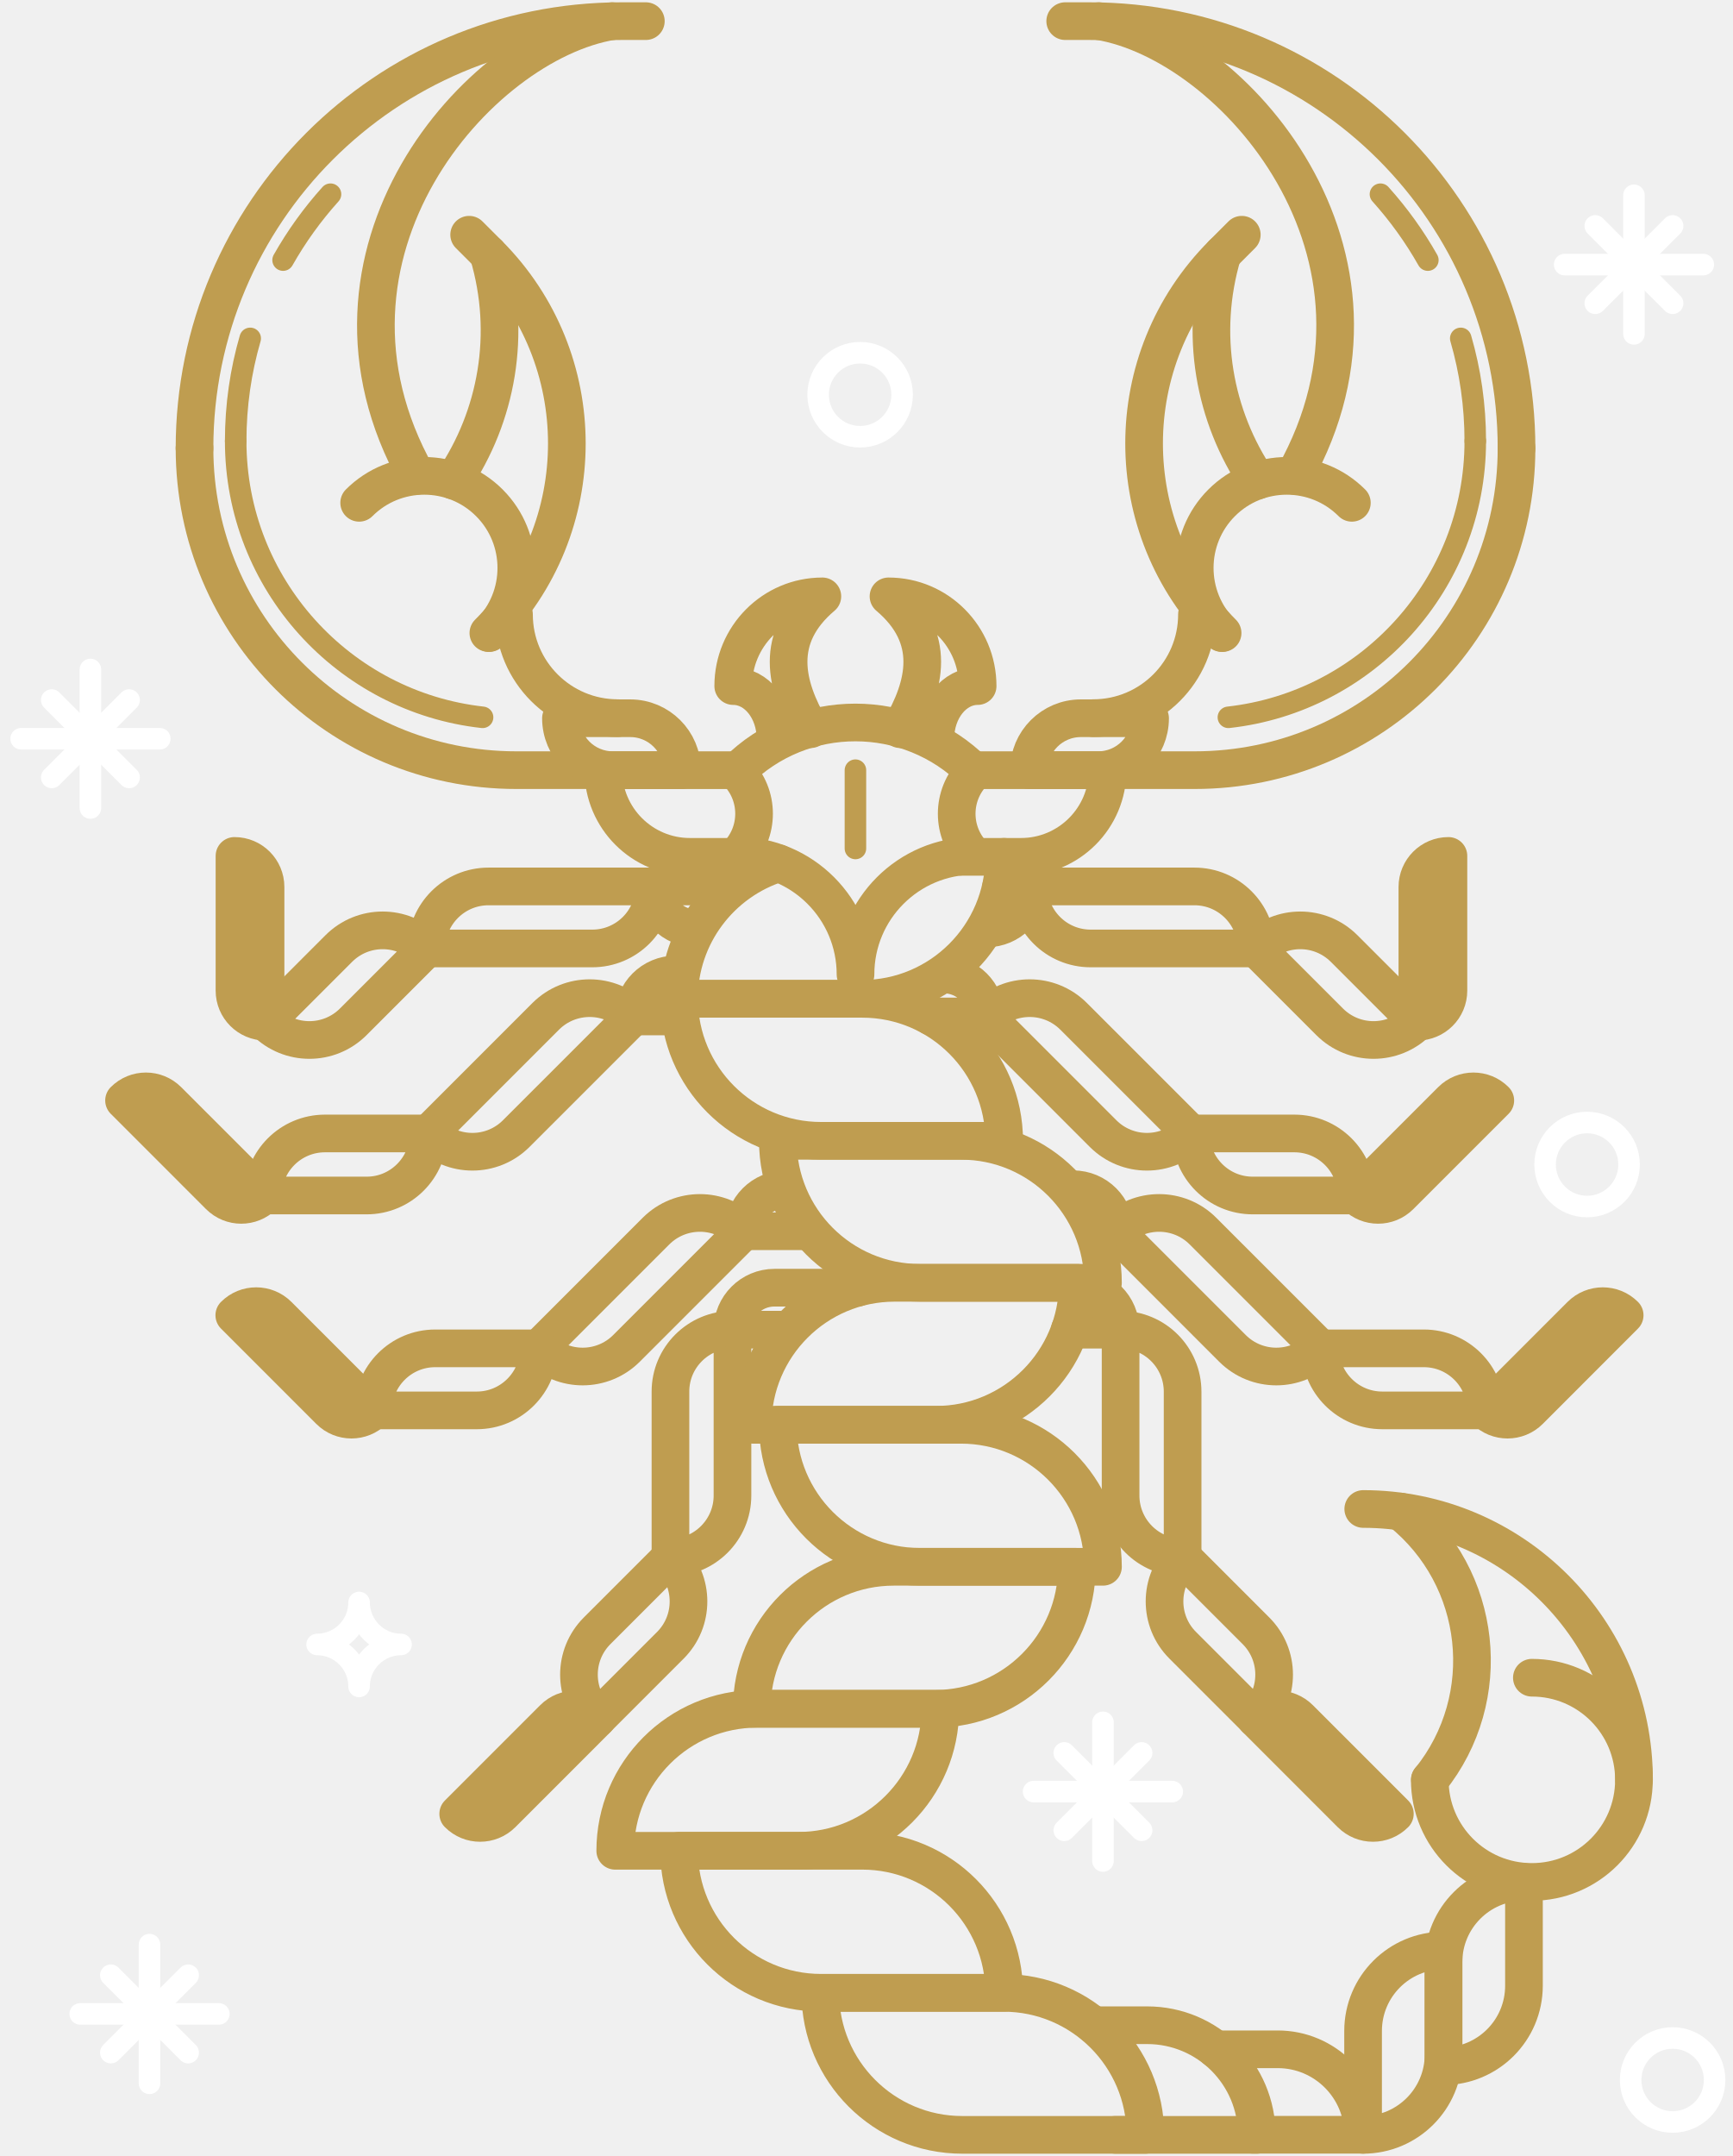
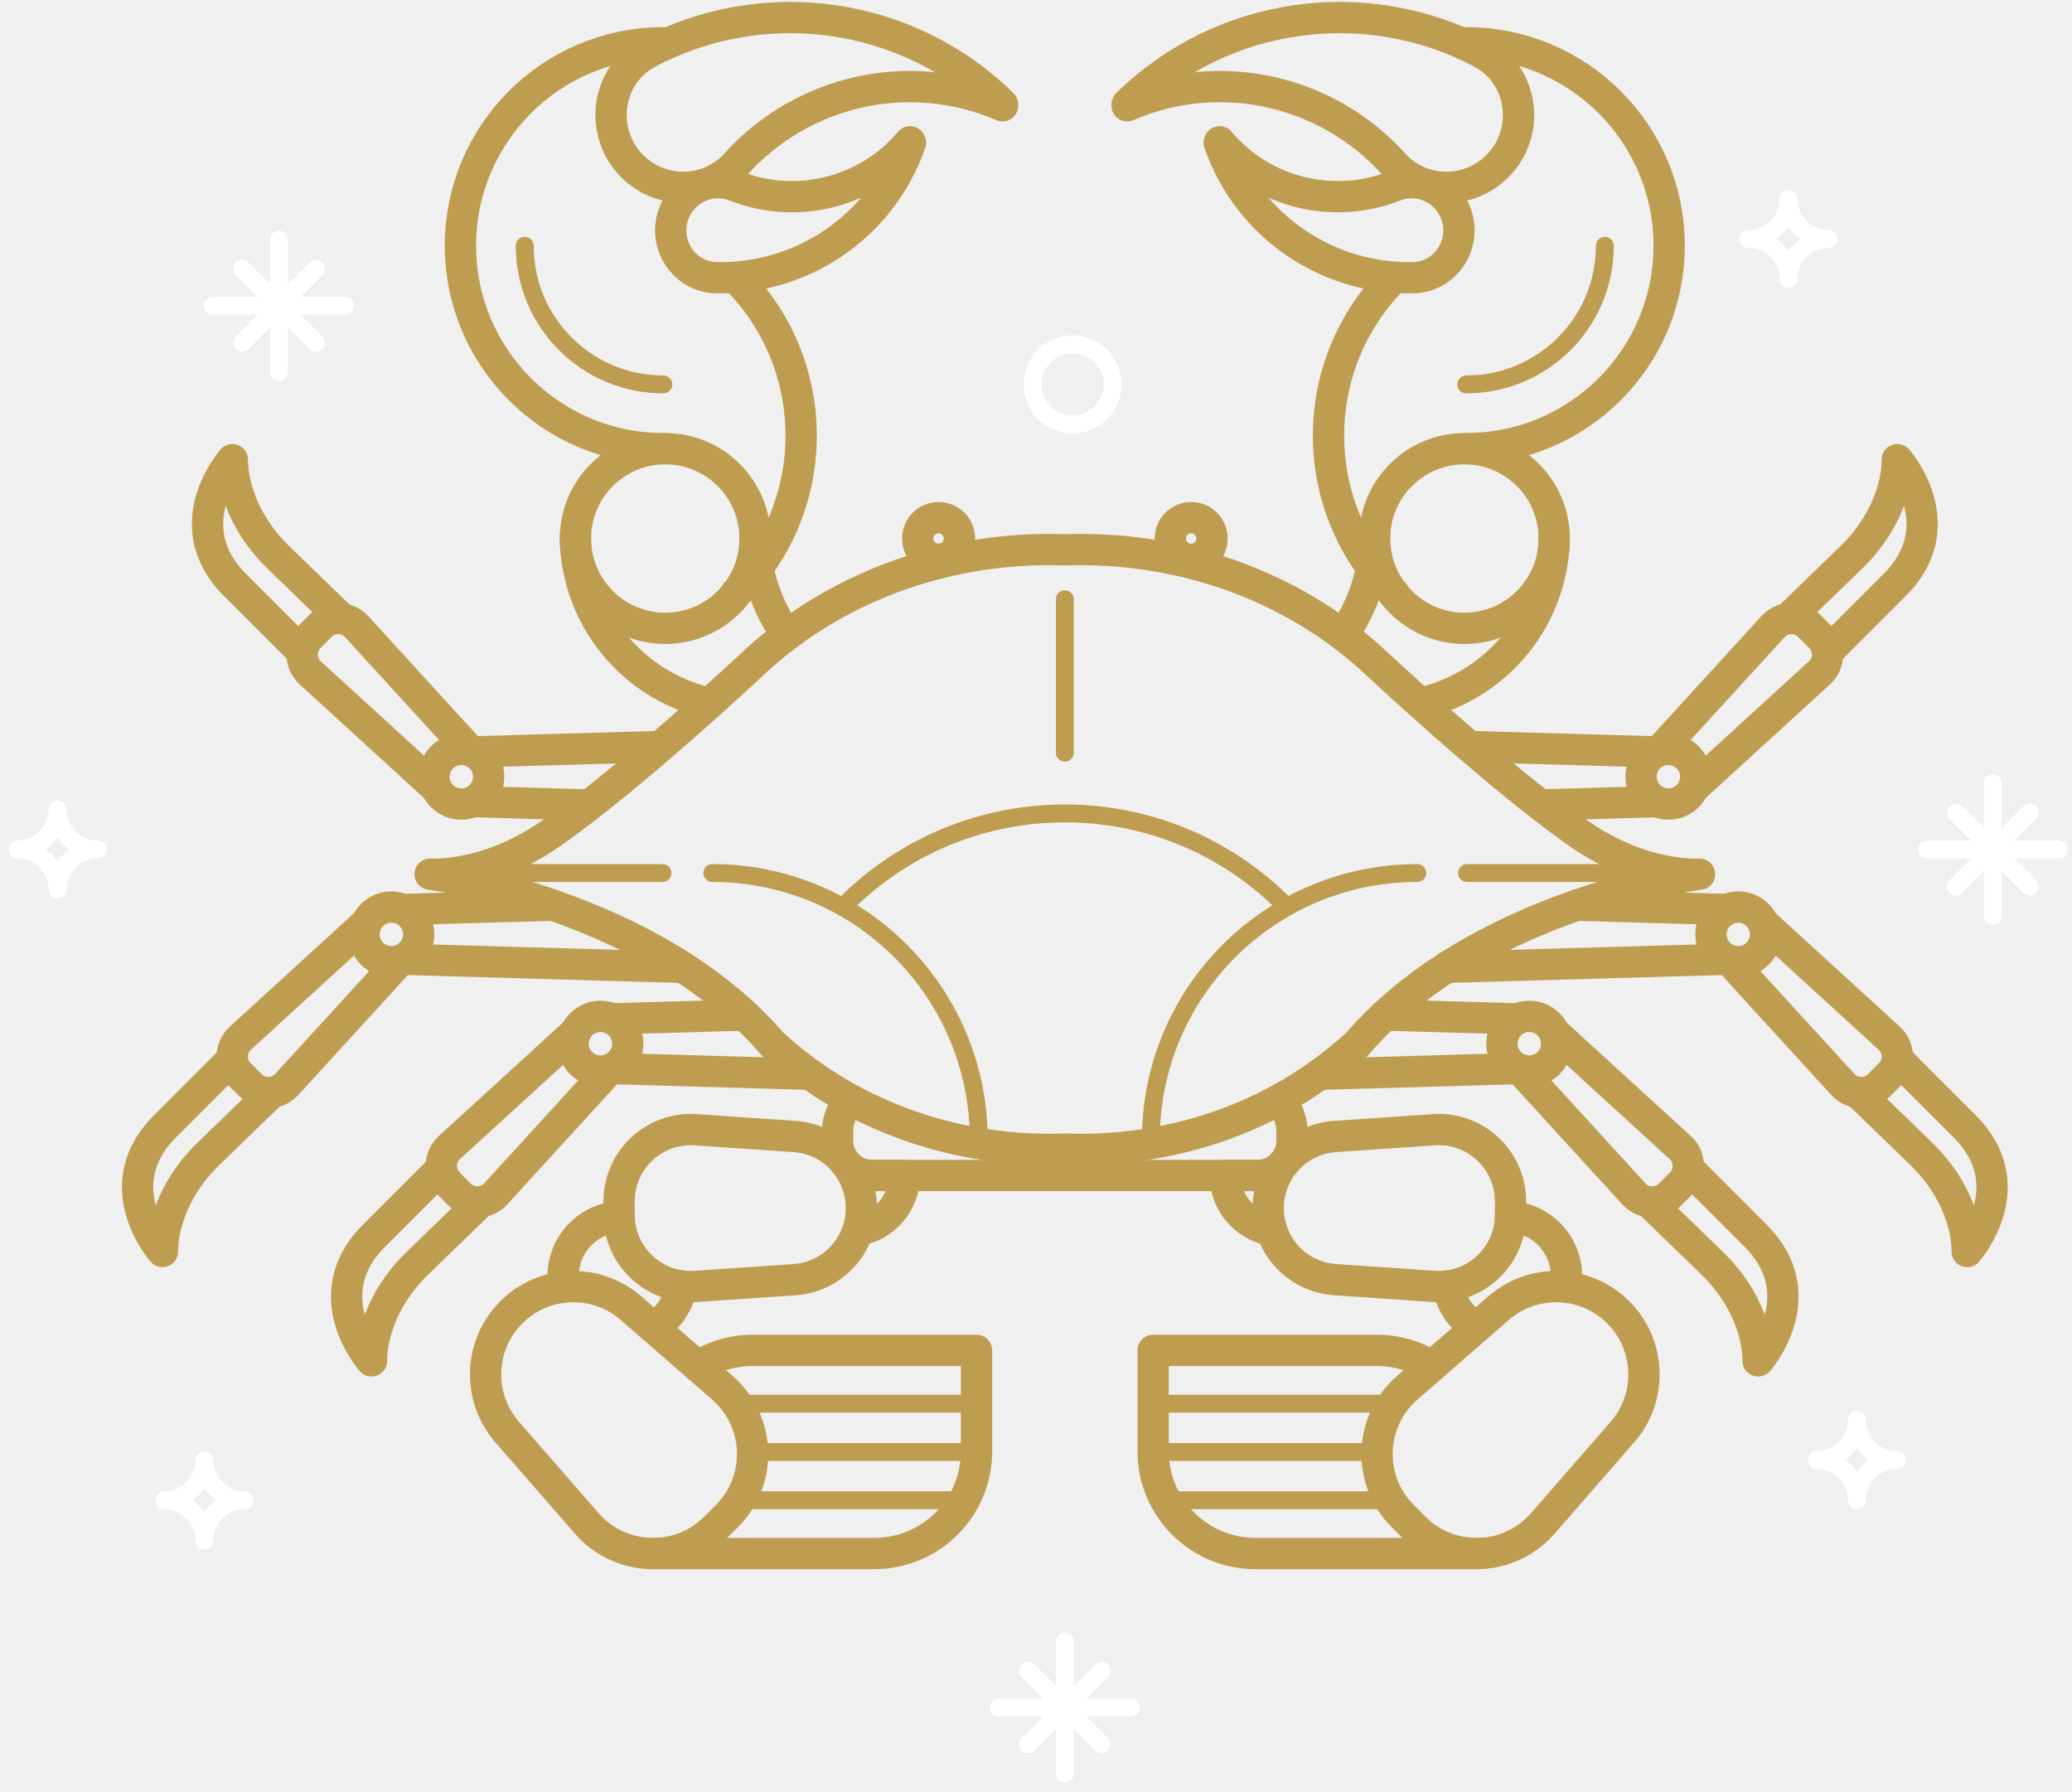
- <svg xmlns="http://www.w3.org/2000/svg" width="82" height="102" viewBox="0 0 82 102" fill="none">
-   <path d="M36.697 34.95C36.697 33.571 35.801 32.458 34.697 32.458C34.697 30.114 36.584 28.214 38.915 28.214C36.606 30.167 37.149 32.419 38.362 34.497" stroke="#BF9D50" stroke-width="1.782" stroke-miterlimit="10" stroke-linecap="round" stroke-linejoin="round" />
-   <path d="M44.263 34.95C44.263 33.571 45.158 32.458 46.263 32.458C46.263 30.114 44.376 28.214 42.045 28.214C44.354 30.167 43.811 32.419 42.597 34.497" stroke="#BF9D50" stroke-width="1.782" stroke-miterlimit="10" stroke-linecap="round" stroke-linejoin="round" />
-   <path d="M9.205 21.205C9.205 10.044 18.253 1 29.41 1H30.562" stroke="#BF9D50" stroke-width="1.782" stroke-miterlimit="10" stroke-linecap="round" stroke-linejoin="round" />
-   <path d="M23.11 29.949C28.062 24.997 28.062 16.966 23.11 12.014L22.201 11.105" stroke="#BF9D50" stroke-width="1.782" stroke-miterlimit="10" stroke-linecap="round" stroke-linejoin="round" />
-   <path d="M21.457 22.736C23.51 19.697 24.236 15.801 23.11 12.014" stroke="#BF9D50" stroke-width="1.782" stroke-miterlimit="10" stroke-linecap="round" stroke-linejoin="round" />
-   <path d="M19.727 22.51C13.844 12.014 22.631 2.035 28.975 1" stroke="#BF9D50" stroke-width="1.782" stroke-miterlimit="10" stroke-linecap="round" stroke-linejoin="round" />
-   <path d="M24.323 29.066C24.323 31.78 26.523 33.975 29.232 33.975" stroke="#BF9D50" stroke-width="1.782" stroke-miterlimit="10" stroke-linecap="round" stroke-linejoin="round" />
-   <path d="M16.996 23.788C18.696 22.088 21.457 22.088 23.157 23.788C24.858 25.488 24.858 28.249 23.157 29.949" stroke="#BF9D50" stroke-width="1.782" stroke-miterlimit="10" stroke-linecap="round" stroke-linejoin="round" />
-   <path d="M28.553 36.436H24.436C16.022 36.436 9.205 29.619 9.205 21.205" stroke="#BF9D50" stroke-width="1.782" stroke-miterlimit="10" stroke-linecap="round" stroke-linejoin="round" />
-   <path d="M13.396 12.305C14.031 11.183 14.783 10.14 15.64 9.188" stroke="#BF9D50" stroke-width="1.019" stroke-miterlimit="10" stroke-linecap="round" stroke-linejoin="round" />
-   <path d="M11.153 20.866C11.153 19.179 11.392 17.549 11.84 16.009" stroke="#BF9D50" stroke-width="1.019" stroke-miterlimit="10" stroke-linecap="round" stroke-linejoin="round" />
-   <path d="M22.836 33.936C16.266 33.206 11.153 27.632 11.153 20.866" stroke="#BF9D50" stroke-width="1.019" stroke-miterlimit="10" stroke-linecap="round" stroke-linejoin="round" />
-   <path d="M32.28 36.436H29.001C27.645 36.436 26.545 35.336 26.545 33.98H29.823C31.18 33.98 32.28 35.08 32.28 36.436Z" stroke="#BF9D50" stroke-width="1.782" stroke-miterlimit="10" stroke-linecap="round" stroke-linejoin="round" />
-   <path d="M35.484 40.537H32.649C30.384 40.537 28.549 38.702 28.549 36.437H34.997" stroke="#BF9D50" stroke-width="1.782" stroke-miterlimit="10" stroke-linecap="round" stroke-linejoin="round" />
-   <path d="M71.764 21.205C71.764 10.044 62.716 1 51.559 1H50.407" stroke="#BF9D50" stroke-width="1.782" stroke-miterlimit="10" stroke-linecap="round" stroke-linejoin="round" />
-   <path d="M57.855 29.949C52.902 24.997 52.902 16.966 57.855 12.014L58.763 11.105" stroke="#BF9D50" stroke-width="1.782" stroke-miterlimit="10" stroke-linecap="round" stroke-linejoin="round" />
-   <path d="M59.507 22.736C57.455 19.697 56.728 15.801 57.855 12.014" stroke="#BF9D50" stroke-width="1.782" stroke-miterlimit="10" stroke-linecap="round" stroke-linejoin="round" />
-   <path d="M61.242 22.51C67.125 12.014 58.337 2.035 51.993 1" stroke="#BF9D50" stroke-width="1.782" stroke-miterlimit="10" stroke-linecap="round" stroke-linejoin="round" />
-   <path d="M56.642 29.066C56.642 31.78 54.441 33.975 51.733 33.975" stroke="#BF9D50" stroke-width="1.782" stroke-miterlimit="10" stroke-linecap="round" stroke-linejoin="round" />
-   <path d="M63.972 23.788C62.272 22.088 59.511 22.088 57.811 23.788C56.111 25.488 56.111 28.249 57.811 29.949" stroke="#BF9D50" stroke-width="1.782" stroke-miterlimit="10" stroke-linecap="round" stroke-linejoin="round" />
-   <path d="M52.415 36.436H56.533C64.946 36.436 71.764 29.619 71.764 21.205" stroke="#BF9D50" stroke-width="1.782" stroke-miterlimit="10" stroke-linecap="round" stroke-linejoin="round" />
-   <path d="M67.568 12.305C66.933 11.183 66.181 10.14 65.325 9.188" stroke="#BF9D50" stroke-width="1.019" stroke-miterlimit="10" stroke-linecap="round" stroke-linejoin="round" />
-   <path d="M69.812 20.866C69.812 19.179 69.573 17.549 69.125 16.009" stroke="#BF9D50" stroke-width="1.019" stroke-miterlimit="10" stroke-linecap="round" stroke-linejoin="round" />
-   <path d="M58.129 33.936C64.698 33.206 69.812 27.632 69.812 20.866" stroke="#BF9D50" stroke-width="1.019" stroke-miterlimit="10" stroke-linecap="round" stroke-linejoin="round" />
-   <path d="M48.689 36.436H51.967C53.324 36.436 54.424 35.336 54.424 33.98H51.146C49.789 33.98 48.689 35.08 48.689 36.436Z" stroke="#BF9D50" stroke-width="1.782" stroke-miterlimit="10" stroke-linecap="round" stroke-linejoin="round" />
-   <path d="M45.48 40.537H48.315C50.58 40.537 52.415 38.702 52.415 36.437H45.967" stroke="#BF9D50" stroke-width="1.782" stroke-miterlimit="10" stroke-linecap="round" stroke-linejoin="round" />
-   <path d="M46.093 36.514C44.998 37.61 44.998 39.389 46.098 40.489C42.993 40.489 40.48 43.002 40.484 46.102C40.484 42.997 37.967 40.48 34.862 40.48C35.958 39.384 35.958 37.606 34.858 36.506C37.962 33.401 43.002 33.406 46.111 36.514" stroke="#BF9D50" stroke-width="1.782" stroke-miterlimit="10" stroke-linecap="round" stroke-linejoin="round" />
-   <path d="M40.48 36.437V40.141" stroke="#BF9D50" stroke-width="1.019" stroke-miterlimit="10" stroke-linecap="round" stroke-linejoin="round" />
-   <path d="M48.676 41.937H56.52C58.142 41.937 59.455 43.25 59.455 44.871H51.611C49.989 44.871 48.676 43.558 48.676 41.937Z" stroke="#BF9D50" stroke-width="1.782" stroke-miterlimit="10" stroke-linecap="round" stroke-linejoin="round" />
-   <path d="M59.455 44.876L62.92 48.341C64.068 49.489 65.925 49.489 67.072 48.341L63.607 44.876C62.459 43.728 60.603 43.728 59.455 44.876Z" stroke="#BF9D50" stroke-width="1.782" stroke-miterlimit="10" stroke-linecap="round" stroke-linejoin="round" />
-   <path d="M67.072 48.337V41.963C67.072 41.154 67.729 40.493 68.542 40.493V46.867C68.542 47.68 67.881 48.337 67.072 48.337Z" stroke="#BF9D50" stroke-width="1.782" stroke-miterlimit="10" stroke-linecap="round" stroke-linejoin="round" />
-   <path d="M46.685 43.924C47.78 43.924 48.672 43.032 48.672 41.937H47.376" stroke="#BF9D50" stroke-width="1.782" stroke-miterlimit="10" stroke-linecap="round" stroke-linejoin="round" />
-   <path d="M53.028 62.907V70.751C53.028 72.373 54.341 73.686 55.963 73.686V65.842C55.963 64.22 54.65 62.907 53.028 62.907Z" stroke="#BF9D50" stroke-width="1.782" stroke-miterlimit="10" stroke-linecap="round" stroke-linejoin="round" />
-   <path d="M55.968 73.686L59.433 77.151C60.581 78.299 60.581 80.155 59.433 81.303L55.968 77.838C54.82 76.694 54.82 74.833 55.968 73.686Z" stroke="#BF9D50" stroke-width="1.782" stroke-miterlimit="10" stroke-linecap="round" stroke-linejoin="round" />
-   <path d="M59.424 81.303L63.933 85.812C64.507 86.386 65.438 86.386 66.007 85.812L61.498 81.303C60.924 80.73 59.998 80.73 59.424 81.303Z" stroke="#BF9D50" stroke-width="1.782" stroke-miterlimit="10" stroke-linecap="round" stroke-linejoin="round" />
-   <path d="M51.037 60.92C52.133 60.92 53.024 61.811 53.024 62.907H50.624" stroke="#BF9D50" stroke-width="1.782" stroke-miterlimit="10" stroke-linecap="round" stroke-linejoin="round" />
-   <path d="M52.772 58.241L58.32 63.789C59.468 64.937 61.324 64.937 62.472 63.789L56.924 58.241C55.781 57.098 53.92 57.098 52.772 58.241Z" stroke="#BF9D50" stroke-width="1.782" stroke-miterlimit="10" stroke-linecap="round" stroke-linejoin="round" />
-   <path d="M62.477 63.79H67.377C68.999 63.79 70.312 65.103 70.312 66.725H65.412C63.79 66.725 62.477 65.407 62.477 63.79Z" stroke="#BF9D50" stroke-width="1.782" stroke-miterlimit="10" stroke-linecap="round" stroke-linejoin="round" />
-   <path d="M70.299 66.733L74.808 62.224C75.381 61.651 76.312 61.651 76.882 62.224L72.377 66.733C71.803 67.307 70.873 67.307 70.299 66.733Z" stroke="#BF9D50" stroke-width="1.782" stroke-miterlimit="10" stroke-linecap="round" stroke-linejoin="round" />
-   <path d="M50.785 56.263C51.88 56.263 52.772 57.154 52.772 58.25H51.776" stroke="#BF9D50" stroke-width="1.782" stroke-miterlimit="10" stroke-linecap="round" stroke-linejoin="round" />
-   <path d="M46.65 48.08L52.198 53.628C53.346 54.776 55.202 54.776 56.35 53.628L50.802 48.08C49.654 46.937 47.798 46.937 46.65 48.08Z" stroke="#BF9D50" stroke-width="1.782" stroke-miterlimit="10" stroke-linecap="round" stroke-linejoin="round" />
-   <path d="M56.35 53.624H61.25C62.872 53.624 64.185 54.937 64.185 56.559H59.285C57.663 56.563 56.35 55.246 56.35 53.624Z" stroke="#BF9D50" stroke-width="1.782" stroke-miterlimit="10" stroke-linecap="round" stroke-linejoin="round" />
-   <path d="M64.177 56.572L68.686 52.063C69.26 51.489 70.19 51.489 70.76 52.063L66.251 56.572C65.677 57.146 64.751 57.146 64.177 56.572Z" stroke="#BF9D50" stroke-width="1.782" stroke-miterlimit="10" stroke-linecap="round" stroke-linejoin="round" />
-   <path d="M44.663 46.102C45.758 46.102 46.65 46.993 46.65 48.089H44.05" stroke="#BF9D50" stroke-width="1.782" stroke-miterlimit="10" stroke-linecap="round" stroke-linejoin="round" />
-   <path d="M30.962 41.937H23.118C21.497 41.937 20.183 43.25 20.183 44.871H28.027C29.649 44.871 30.962 43.558 30.962 41.937Z" stroke="#BF9D50" stroke-width="1.782" stroke-miterlimit="10" stroke-linecap="round" stroke-linejoin="round" />
-   <path d="M20.183 44.876L16.718 48.341C15.57 49.489 13.713 49.489 12.566 48.341L16.031 44.876C17.179 43.728 19.035 43.728 20.183 44.876Z" stroke="#BF9D50" stroke-width="1.782" stroke-miterlimit="10" stroke-linecap="round" stroke-linejoin="round" />
-   <path d="M12.566 48.337V41.963C12.566 41.154 11.909 40.493 11.096 40.493V46.867C11.096 47.68 11.757 48.337 12.566 48.337Z" stroke="#BF9D50" stroke-width="1.782" stroke-miterlimit="10" stroke-linecap="round" stroke-linejoin="round" />
-   <path d="M32.949 43.924C31.854 43.924 30.962 43.032 30.962 41.937H34.584" stroke="#BF9D50" stroke-width="1.782" stroke-miterlimit="10" stroke-linecap="round" stroke-linejoin="round" />
-   <path d="M35.197 58.241L29.649 63.789C28.501 64.937 26.645 64.937 25.497 63.789L31.045 58.241C32.193 57.098 34.049 57.098 35.197 58.241Z" stroke="#BF9D50" stroke-width="1.782" stroke-miterlimit="10" stroke-linecap="round" stroke-linejoin="round" />
-   <path d="M25.497 63.79H20.596C18.975 63.79 17.662 65.103 17.662 66.725H22.562C24.184 66.725 25.497 65.407 25.497 63.79Z" stroke="#BF9D50" stroke-width="1.782" stroke-miterlimit="10" stroke-linecap="round" stroke-linejoin="round" />
-   <path d="M17.67 66.733L13.161 62.224C12.588 61.651 11.657 61.651 11.087 62.224L15.596 66.733C16.166 67.307 17.096 67.307 17.67 66.733Z" stroke="#BF9D50" stroke-width="1.782" stroke-miterlimit="10" stroke-linecap="round" stroke-linejoin="round" />
-   <path d="M37.184 56.263C36.089 56.263 35.197 57.154 35.197 58.25H38.206" stroke="#BF9D50" stroke-width="1.782" stroke-miterlimit="10" stroke-linecap="round" stroke-linejoin="round" />
-   <path d="M29.98 48.08L24.431 53.628C23.284 54.776 21.427 54.776 20.279 53.628L25.827 48.08C26.975 46.937 28.832 46.937 29.98 48.08Z" stroke="#BF9D50" stroke-width="1.782" stroke-miterlimit="10" stroke-linecap="round" stroke-linejoin="round" />
-   <path d="M20.279 53.624H15.379C13.757 53.624 12.444 54.937 12.444 56.559H17.344C18.966 56.563 20.279 55.246 20.279 53.624Z" stroke="#BF9D50" stroke-width="1.782" stroke-miterlimit="10" stroke-linecap="round" stroke-linejoin="round" />
-   <path d="M12.453 56.572L7.944 52.063C7.37 51.489 6.439 51.489 5.87 52.063L10.379 56.572C10.953 57.146 11.879 57.146 12.453 56.572Z" stroke="#BF9D50" stroke-width="1.782" stroke-miterlimit="10" stroke-linecap="round" stroke-linejoin="round" />
-   <path d="M31.966 46.102C30.871 46.102 29.98 46.993 29.98 48.089H32.136" stroke="#BF9D50" stroke-width="1.782" stroke-miterlimit="10" stroke-linecap="round" stroke-linejoin="round" />
-   <path d="M34.662 62.907V70.751C34.662 72.373 33.349 73.686 31.727 73.686V65.842C31.723 64.22 33.041 62.907 34.662 62.907Z" stroke="#BF9D50" stroke-width="1.782" stroke-miterlimit="10" stroke-linecap="round" stroke-linejoin="round" />
-   <path d="M31.723 73.686L28.258 77.151C27.11 78.299 27.11 80.155 28.258 81.303L31.723 77.838C32.867 76.694 32.867 74.833 31.723 73.686Z" stroke="#BF9D50" stroke-width="1.782" stroke-miterlimit="10" stroke-linecap="round" stroke-linejoin="round" />
-   <path d="M28.266 81.303L23.758 85.812C23.183 86.386 22.253 86.386 21.683 85.812L26.192 81.303C26.762 80.73 27.692 80.73 28.266 81.303Z" stroke="#BF9D50" stroke-width="1.782" stroke-miterlimit="10" stroke-linecap="round" stroke-linejoin="round" />
-   <path d="M37.258 62.907H34.662C34.662 61.811 35.554 60.92 36.649 60.92H40.584" stroke="#BF9D50" stroke-width="1.782" stroke-miterlimit="10" stroke-linecap="round" stroke-linejoin="round" />
-   <path d="M64.511 71.39C71.586 71.39 77.325 77.125 77.325 84.204" stroke="#BF9D50" stroke-width="1.782" stroke-miterlimit="10" stroke-linecap="round" stroke-linejoin="round" />
-   <path d="M66.281 71.512C70.168 74.634 70.79 80.317 67.668 84.204" stroke="#BF9D50" stroke-width="1.782" stroke-miterlimit="10" stroke-linecap="round" stroke-linejoin="round" />
-   <path d="M72.49 79.373C75.16 79.373 77.321 81.534 77.321 84.204C77.321 86.873 75.16 89.034 72.49 89.034C69.82 89.034 67.659 86.873 67.659 84.204" stroke="#BF9D50" stroke-width="1.782" stroke-miterlimit="10" stroke-linecap="round" stroke-linejoin="round" />
-   <path d="M72.116 93.943C72.116 96.047 70.412 97.752 68.307 97.752V92.839C68.307 90.734 70.012 89.03 72.116 89.03V93.943Z" stroke="#BF9D50" stroke-width="1.782" stroke-miterlimit="10" stroke-linecap="round" stroke-linejoin="round" />
-   <path d="M68.312 97.191C68.312 99.296 66.607 101 64.503 101V96.087C64.503 93.982 66.207 92.278 68.312 92.278V97.191Z" stroke="#BF9D50" stroke-width="1.782" stroke-miterlimit="10" stroke-linecap="round" stroke-linejoin="round" />
-   <path d="M57.533 96.952H60.463C62.698 96.952 64.507 98.765 64.507 100.996H59.289" stroke="#BF9D50" stroke-width="1.782" stroke-miterlimit="10" stroke-linecap="round" stroke-linejoin="round" />
-   <path d="M40.802 87.56C44.511 87.56 47.519 90.569 47.519 94.278H38.854C35.145 94.278 32.136 91.269 32.136 87.56H40.802Z" stroke="#BF9D50" stroke-width="1.782" stroke-miterlimit="10" stroke-linecap="round" stroke-linejoin="round" />
-   <path d="M35.832 80.843C32.123 80.843 29.114 83.852 29.114 87.561H37.78C41.489 87.561 44.498 84.552 44.498 80.843H35.832Z" stroke="#BF9D50" stroke-width="1.782" stroke-miterlimit="10" stroke-linecap="round" stroke-linejoin="round" />
-   <path d="M42.293 74.125C38.584 74.125 35.575 77.134 35.575 80.843H44.241C47.95 80.843 50.959 77.834 50.959 74.125H42.293Z" stroke="#BF9D50" stroke-width="1.782" stroke-miterlimit="10" stroke-linecap="round" stroke-linejoin="round" />
-   <path d="M45.476 67.407C49.185 67.407 52.194 70.416 52.194 74.125H43.528C39.819 74.125 36.81 71.116 36.81 67.407H45.476Z" stroke="#BF9D50" stroke-width="1.782" stroke-miterlimit="10" stroke-linecap="round" stroke-linejoin="round" />
-   <path d="M42.337 60.69C38.628 60.69 35.619 63.698 35.619 67.407H44.285C47.993 67.407 51.002 64.398 51.002 60.69H42.337Z" stroke="#BF9D50" stroke-width="1.782" stroke-miterlimit="10" stroke-linecap="round" stroke-linejoin="round" />
-   <path d="M45.476 53.972C49.185 53.972 52.194 56.98 52.194 60.689H43.528C39.819 60.689 36.81 57.681 36.81 53.972H45.476Z" stroke="#BF9D50" stroke-width="1.782" stroke-miterlimit="10" stroke-linecap="round" stroke-linejoin="round" />
-   <path d="M40.802 47.254C44.511 47.254 47.519 50.263 47.519 53.972H38.854C35.145 53.972 32.136 50.963 32.136 47.254H40.802Z" stroke="#BF9D50" stroke-width="1.782" stroke-miterlimit="10" stroke-linecap="round" stroke-linejoin="round" />
-   <path d="M36.841 40.841C34.114 41.697 32.132 44.241 32.132 47.254H40.797C44.506 47.254 47.515 44.245 47.515 40.537" stroke="#BF9D50" stroke-width="1.782" stroke-miterlimit="10" stroke-linecap="round" stroke-linejoin="round" />
-   <path d="M47.485 94.282C51.194 94.282 54.202 97.291 54.202 101H45.537C41.828 101 38.819 97.991 38.819 94.282H47.485Z" stroke="#BF9D50" stroke-width="1.782" stroke-miterlimit="10" stroke-linecap="round" stroke-linejoin="round" />
-   <path d="M51.781 95.813H54.285C57.15 95.813 59.472 98.135 59.472 101H52.781" stroke="#BF9D50" stroke-width="1.782" stroke-miterlimit="10" stroke-linecap="round" stroke-linejoin="round" />
-   <path d="M4.278 31.671V38.228" stroke="white" stroke-width="1.019" stroke-miterlimit="10" stroke-linecap="round" stroke-linejoin="round" />
-   <path d="M1 34.949H7.561" stroke="white" stroke-width="1.019" stroke-miterlimit="10" stroke-linecap="round" stroke-linejoin="round" />
-   <path d="M2.448 33.119L6.109 36.78" stroke="white" stroke-width="1.019" stroke-miterlimit="10" stroke-linecap="round" stroke-linejoin="round" />
-   <path d="M2.448 36.78L6.109 33.119" stroke="white" stroke-width="1.019" stroke-miterlimit="10" stroke-linecap="round" stroke-linejoin="round" />
-   <path d="M52.194 81.482V88.043" stroke="white" stroke-width="1.019" stroke-miterlimit="10" stroke-linecap="round" stroke-linejoin="round" />
-   <path d="M48.911 84.76H55.472" stroke="white" stroke-width="1.019" stroke-miterlimit="10" stroke-linecap="round" stroke-linejoin="round" />
-   <path d="M50.363 82.93L54.024 86.591" stroke="white" stroke-width="1.019" stroke-miterlimit="10" stroke-linecap="round" stroke-linejoin="round" />
-   <path d="M50.363 86.591L54.024 82.93" stroke="white" stroke-width="1.019" stroke-miterlimit="10" stroke-linecap="round" stroke-linejoin="round" />
-   <path d="M77.321 9.239V15.796" stroke="white" stroke-width="1.019" stroke-miterlimit="10" stroke-linecap="round" stroke-linejoin="round" />
-   <path d="M74.042 12.518H80.603" stroke="white" stroke-width="1.019" stroke-miterlimit="10" stroke-linecap="round" stroke-linejoin="round" />
-   <path d="M75.49 10.688L79.151 14.348" stroke="white" stroke-width="1.019" stroke-miterlimit="10" stroke-linecap="round" stroke-linejoin="round" />
-   <path d="M75.49 14.348L79.151 10.688" stroke="white" stroke-width="1.019" stroke-miterlimit="10" stroke-linecap="round" stroke-linejoin="round" />
-   <path d="M7.074 91.999V98.561" stroke="white" stroke-width="1.019" stroke-miterlimit="10" stroke-linecap="round" stroke-linejoin="round" />
-   <path d="M3.796 95.278H10.357" stroke="white" stroke-width="1.019" stroke-miterlimit="10" stroke-linecap="round" stroke-linejoin="round" />
-   <path d="M5.244 93.448L8.905 97.109" stroke="white" stroke-width="1.019" stroke-miterlimit="10" stroke-linecap="round" stroke-linejoin="round" />
-   <path d="M5.244 97.109L8.905 93.448" stroke="white" stroke-width="1.019" stroke-miterlimit="10" stroke-linecap="round" stroke-linejoin="round" />
-   <path d="M40.702 20.662C41.799 20.662 42.689 19.772 42.689 18.674C42.689 17.577 41.799 16.688 40.702 16.688C39.604 16.688 38.715 17.577 38.715 18.674C38.715 19.772 39.604 20.662 40.702 20.662Z" stroke="white" stroke-width="1.019" stroke-miterlimit="10" stroke-linecap="round" stroke-linejoin="round" />
-   <path d="M75.103 57.081C76.201 57.081 77.09 56.191 77.09 55.093C77.09 53.996 76.201 53.106 75.103 53.106C74.006 53.106 73.116 53.996 73.116 55.093C73.116 56.191 74.006 57.081 75.103 57.081Z" stroke="white" stroke-width="1.019" stroke-miterlimit="10" stroke-linecap="round" stroke-linejoin="round" />
-   <path d="M79.151 100.391C80.249 100.391 81.138 99.501 81.138 98.404C81.138 97.307 80.249 96.417 79.151 96.417C78.054 96.417 77.164 97.307 77.164 98.404C77.164 99.501 78.054 100.391 79.151 100.391Z" stroke="white" stroke-width="1.019" stroke-miterlimit="10" stroke-linecap="round" stroke-linejoin="round" />
-   <path d="M18.979 77.799C17.883 77.799 16.992 78.69 16.992 79.786C16.992 78.69 16.101 77.799 15.005 77.799C16.101 77.799 16.992 76.908 16.992 75.812C16.996 76.908 17.883 77.799 18.979 77.799Z" stroke="white" stroke-width="1.019" stroke-miterlimit="10" stroke-linecap="round" stroke-linejoin="round" />
+ <svg xmlns="http://www.w3.org/2000/svg" width="118" height="102" viewBox="0 0 118 102" fill="none">
+   <path d="M17.116 37.042L13.379 33.305C9.956 29.882 13.234 26.175 13.234 26.175C13.234 26.864 13.368 27.532 13.568 28.146C14.012 29.528 14.835 30.761 15.883 31.768L19.425 35.201" stroke="#BF9D50" stroke-width="1.782" stroke-miterlimit="10" stroke-linecap="round" stroke-linejoin="round" />
+   <path d="M33.296 45.834L26.999 45.649" stroke="#BF9D50" stroke-width="1.782" stroke-miterlimit="10" stroke-linecap="round" stroke-linejoin="round" />
+   <path d="M26.999 42.815L37.596 42.51" stroke="#BF9D50" stroke-width="1.782" stroke-miterlimit="10" stroke-linecap="round" stroke-linejoin="round" />
+   <path d="M24.709 44.751L17.654 38.304C17.07 37.756 17.061 36.833 17.624 36.269L18.258 35.635C18.822 35.071 19.745 35.081 20.294 35.665L26.7 42.675" stroke="#BF9D50" stroke-width="1.782" stroke-miterlimit="10" stroke-linecap="round" stroke-linejoin="round" />
+   <path d="M27.827 44.232C27.827 43.374 27.129 42.675 26.271 42.675C25.413 42.675 24.714 43.374 24.714 44.232C24.714 45.09 25.413 45.789 26.271 45.789C27.129 45.789 27.827 45.095 27.827 44.232Z" stroke="#BF9D50" stroke-width="1.782" stroke-miterlimit="10" stroke-linecap="round" stroke-linejoin="round" />
+   <path d="M25.038 66.629L21.302 70.366C17.874 73.789 21.157 77.496 21.157 77.496C21.157 76.807 21.291 76.138 21.491 75.525C21.935 74.143 22.758 72.91 23.806 71.903L27.349 68.47" stroke="#BF9D50" stroke-width="1.782" stroke-miterlimit="10" stroke-linecap="round" stroke-linejoin="round" />
+   <path d="M42.401 57.803L34.922 58.017" stroke="#BF9D50" stroke-width="1.782" stroke-miterlimit="10" stroke-linecap="round" stroke-linejoin="round" />
+   <path d="M34.922 60.851L46.123 61.175" stroke="#BF9D50" stroke-width="1.782" stroke-miterlimit="10" stroke-linecap="round" stroke-linejoin="round" />
+   <path d="M32.632 58.916L25.577 65.362C24.994 65.91 24.983 66.834 25.547 67.397L26.181 68.031C26.745 68.595 27.668 68.585 28.217 68.001L34.623 60.991" stroke="#BF9D50" stroke-width="1.782" stroke-miterlimit="10" stroke-linecap="round" stroke-linejoin="round" />
+   <path d="M35.751 59.434C35.751 60.292 35.052 60.991 34.194 60.991C33.336 60.991 32.637 60.292 32.637 59.434C32.637 58.576 33.336 57.877 34.194 57.877C35.052 57.877 35.751 58.576 35.751 59.434Z" stroke="#BF9D50" stroke-width="1.782" stroke-miterlimit="10" stroke-linecap="round" stroke-linejoin="round" />
+   <path d="M13.134 60.402L9.397 64.139C5.974 67.561 9.252 71.269 9.252 71.269C9.252 70.58 9.387 69.912 9.587 69.298C10.031 67.916 10.854 66.683 11.902 65.675L15.444 62.243" stroke="#BF9D50" stroke-width="1.782" stroke-miterlimit="10" stroke-linecap="round" stroke-linejoin="round" />
+   <path d="M31.49 51.546L23.018 51.79" stroke="#BF9D50" stroke-width="1.782" stroke-miterlimit="10" stroke-linecap="round" stroke-linejoin="round" />
+   <path d="M23.018 54.629L38.624 55.078C38.709 55.078 38.789 55.073 38.874 55.063" stroke="#BF9D50" stroke-width="1.782" stroke-miterlimit="10" stroke-linecap="round" stroke-linejoin="round" />
+   <path d="M20.728 52.688L13.673 59.135C13.089 59.684 13.079 60.606 13.643 61.17L14.277 61.804C14.84 62.368 15.763 62.358 16.312 61.774L22.718 54.764" stroke="#BF9D50" stroke-width="1.782" stroke-miterlimit="10" stroke-linecap="round" stroke-linejoin="round" />
+   <path d="M22.289 54.764C23.149 54.764 23.846 54.067 23.846 53.208C23.846 52.348 23.149 51.651 22.289 51.651C21.43 51.651 20.733 52.348 20.733 53.208C20.733 54.067 21.43 54.764 22.289 54.764Z" stroke="#BF9D50" stroke-width="1.782" stroke-miterlimit="10" stroke-linecap="round" stroke-linejoin="round" />
+   <path d="M104.169 37.042L107.906 33.305C111.328 29.882 108.05 26.175 108.05 26.175C108.05 26.864 107.916 27.532 107.716 28.146C107.272 29.528 106.449 30.761 105.401 31.768L101.859 35.201" stroke="#BF9D50" stroke-width="1.782" stroke-miterlimit="10" stroke-linecap="round" stroke-linejoin="round" />
+   <path d="M87.984 45.834L94.285 45.649" stroke="#BF9D50" stroke-width="1.782" stroke-miterlimit="10" stroke-linecap="round" stroke-linejoin="round" />
+   <path d="M94.285 42.815L83.683 42.51" stroke="#BF9D50" stroke-width="1.782" stroke-miterlimit="10" stroke-linecap="round" stroke-linejoin="round" />
+   <path d="M96.575 44.751L103.63 38.304C104.214 37.756 104.224 36.833 103.66 36.269L103.026 35.635C102.462 35.071 101.539 35.081 100.991 35.665L94.584 42.675" stroke="#BF9D50" stroke-width="1.782" stroke-miterlimit="10" stroke-linecap="round" stroke-linejoin="round" />
+   <path d="M93.457 44.232C93.457 43.374 94.155 42.675 95.013 42.675C95.872 42.675 96.57 43.374 96.57 44.232C96.57 45.09 95.872 45.789 95.013 45.789C94.155 45.789 93.457 45.095 93.457 44.232Z" stroke="#BF9D50" stroke-width="1.782" stroke-miterlimit="10" stroke-linecap="round" stroke-linejoin="round" />
+   <path d="M96.241 66.629L99.978 70.366C103.4 73.789 100.123 77.496 100.123 77.496C100.123 76.807 99.988 76.138 99.788 75.525C99.344 74.143 98.521 72.91 97.473 71.903L93.931 68.47" stroke="#BF9D50" stroke-width="1.782" stroke-miterlimit="10" stroke-linecap="round" stroke-linejoin="round" />
+   <path d="M78.878 57.803L86.357 58.017" stroke="#BF9D50" stroke-width="1.782" stroke-miterlimit="10" stroke-linecap="round" stroke-linejoin="round" />
+   <path d="M86.357 60.851L75.161 61.175" stroke="#BF9D50" stroke-width="1.782" stroke-miterlimit="10" stroke-linecap="round" stroke-linejoin="round" />
+   <path d="M88.647 58.916L95.702 65.362C96.286 65.91 96.296 66.834 95.732 67.397L95.098 68.031C94.534 68.595 93.612 68.585 93.063 68.001L86.656 60.991" stroke="#BF9D50" stroke-width="1.782" stroke-miterlimit="10" stroke-linecap="round" stroke-linejoin="round" />
+   <path d="M85.534 59.434C85.534 60.292 86.232 60.991 87.091 60.991C87.949 60.991 88.647 60.292 88.647 59.434C88.647 58.576 87.949 57.877 87.091 57.877C86.232 57.877 85.534 58.576 85.534 59.434Z" stroke="#BF9D50" stroke-width="1.782" stroke-miterlimit="10" stroke-linecap="round" stroke-linejoin="round" />
+   <path d="M108.15 60.402L111.887 64.139C115.31 67.561 112.032 71.269 112.032 71.269C112.032 70.58 111.897 69.912 111.698 69.298C111.254 67.916 110.43 66.683 109.383 65.675L105.84 62.243" stroke="#BF9D50" stroke-width="1.782" stroke-miterlimit="10" stroke-linecap="round" stroke-linejoin="round" />
+   <path d="M89.795 51.546L98.261 51.79" stroke="#BF9D50" stroke-width="1.782" stroke-miterlimit="10" stroke-linecap="round" stroke-linejoin="round" />
+   <path d="M98.261 54.629L82.655 55.078C82.57 55.078 82.49 55.073 82.406 55.063" stroke="#BF9D50" stroke-width="1.782" stroke-miterlimit="10" stroke-linecap="round" stroke-linejoin="round" />
+   <path d="M100.552 52.688L107.606 59.135C108.19 59.684 108.2 60.606 107.636 61.17L107.003 61.804C106.439 62.368 105.516 62.358 104.967 61.774L98.561 54.764" stroke="#BF9D50" stroke-width="1.782" stroke-miterlimit="10" stroke-linecap="round" stroke-linejoin="round" />
+   <path d="M97.438 53.208C97.438 54.066 98.137 54.764 98.995 54.764C99.853 54.764 100.552 54.066 100.552 53.208C100.552 52.349 99.853 51.651 98.995 51.651C98.137 51.651 97.438 52.349 97.438 53.208Z" stroke="#BF9D50" stroke-width="1.782" stroke-miterlimit="10" stroke-linecap="round" stroke-linejoin="round" />
+   <path d="M60.642 65.436C66.614 65.661 72.666 63.68 77.227 59.499L77.242 59.509C84.142 51.426 96.79 49.78 96.79 49.78C96.79 49.78 93.591 50.029 89.924 47.475C85.239 44.212 78.234 37.631 78.234 37.631C73.395 33.191 66.978 31.09 60.642 31.309C54.306 31.09 47.885 33.191 43.05 37.631C43.05 37.631 36.045 44.217 31.36 47.475C27.693 50.029 24.495 49.78 24.495 49.78C24.495 49.78 37.142 51.426 44.043 59.509L44.058 59.499C48.618 63.68 54.67 65.656 60.642 65.436Z" stroke="#BF9D50" stroke-width="1.782" stroke-miterlimit="10" stroke-linecap="round" stroke-linejoin="round" />
+   <path d="M25.857 49.715H37.731" stroke="#BF9D50" stroke-width="1.019" stroke-miterlimit="10" stroke-linecap="round" stroke-linejoin="round" />
+   <path d="M40.565 49.715C48.942 49.715 55.738 56.505 55.738 64.887" stroke="#BF9D50" stroke-width="1.019" stroke-miterlimit="10" stroke-linecap="round" stroke-linejoin="round" />
+   <path d="M95.427 49.715H83.548" stroke="#BF9D50" stroke-width="1.019" stroke-miterlimit="10" stroke-linecap="round" stroke-linejoin="round" />
+   <path d="M80.714 49.715C72.337 49.715 65.542 56.505 65.542 64.887" stroke="#BF9D50" stroke-width="1.019" stroke-miterlimit="10" stroke-linecap="round" stroke-linejoin="round" />
+   <path d="M48.154 51.491C55.049 44.596 66.235 44.596 73.13 51.491" stroke="#BF9D50" stroke-width="1.019" stroke-miterlimit="10" stroke-linecap="round" stroke-linejoin="round" />
+   <path d="M38.35 12.22C38.854 10.778 40.45 10.025 41.872 10.589C45.29 11.936 49.326 11.038 51.826 8.074L51.851 8.124C50.184 12.939 45.619 15.927 40.785 15.813C38.974 15.773 37.751 13.932 38.35 12.22Z" stroke="#BF9D50" stroke-width="1.782" stroke-miterlimit="10" stroke-linecap="round" stroke-linejoin="round" />
+   <path d="M37.776 25.547C31.395 25.547 26.221 20.373 26.221 13.992C26.221 7.61 31.395 2.437 37.776 2.437" stroke="#BF9D50" stroke-width="1.782" stroke-miterlimit="10" stroke-linecap="round" stroke-linejoin="round" />
+   <path d="M40.351 40.036C36.005 39.033 32.767 35.141 32.767 30.491" stroke="#BF9D50" stroke-width="1.782" stroke-miterlimit="10" stroke-linecap="round" stroke-linejoin="round" />
+   <path d="M44.786 36.139C43.658 34.542 43 32.597 43 30.496" stroke="#BF9D50" stroke-width="1.782" stroke-miterlimit="10" stroke-linecap="round" stroke-linejoin="round" />
+   <path d="M37.776 21.89C33.416 21.89 29.883 18.357 29.883 13.997" stroke="#BF9D50" stroke-width="1.019" stroke-miterlimit="10" stroke-linecap="round" stroke-linejoin="round" />
+   <path d="M41.902 33.789C46.867 28.825 46.867 20.782 41.902 15.818" stroke="#BF9D50" stroke-width="1.782" stroke-miterlimit="10" stroke-linecap="round" stroke-linejoin="round" />
+   <path d="M37.886 35.78C40.71 35.78 43 33.49 43 30.666C43 27.841 40.71 25.552 37.886 25.552C35.062 25.552 32.772 27.841 32.772 30.666C32.772 33.49 35.062 35.78 37.886 35.78Z" stroke="#BF9D50" stroke-width="1.782" stroke-miterlimit="10" stroke-linecap="round" stroke-linejoin="round" />
+   <path d="M36.045 9.501C37.696 11.113 40.37 11.053 41.917 9.337C45.634 5.205 51.711 3.699 57.095 6.024V5.939C51.587 0.545 43.394 -0.422 36.928 2.995C34.493 4.272 34.079 7.585 36.045 9.501Z" stroke="#BF9D50" stroke-width="1.782" stroke-miterlimit="10" stroke-linecap="round" stroke-linejoin="round" />
+   <path d="M82.934 12.22C82.43 10.778 80.834 10.025 79.412 10.589C75.994 11.936 71.958 11.038 69.458 8.074L69.433 8.124C71.1 12.939 75.665 15.927 80.499 15.813C82.311 15.773 83.533 13.932 82.934 12.22Z" stroke="#BF9D50" stroke-width="1.782" stroke-miterlimit="10" stroke-linecap="round" stroke-linejoin="round" />
+   <path d="M83.503 25.547C89.884 25.547 95.058 20.373 95.058 13.992C95.058 7.61 89.884 2.437 83.503 2.437" stroke="#BF9D50" stroke-width="1.782" stroke-miterlimit="10" stroke-linecap="round" stroke-linejoin="round" />
+   <path d="M80.929 40.036C85.274 39.033 88.512 35.141 88.512 30.491" stroke="#BF9D50" stroke-width="1.782" stroke-miterlimit="10" stroke-linecap="round" stroke-linejoin="round" />
+   <path d="M76.493 36.139C77.621 34.542 78.279 32.597 78.279 30.496" stroke="#BF9D50" stroke-width="1.782" stroke-miterlimit="10" stroke-linecap="round" stroke-linejoin="round" />
+   <path d="M83.503 21.89C87.864 21.89 91.396 18.357 91.396 13.997" stroke="#BF9D50" stroke-width="1.019" stroke-miterlimit="10" stroke-linecap="round" stroke-linejoin="round" />
+   <path d="M79.382 33.789C74.418 28.825 74.418 20.782 79.382 15.818" stroke="#BF9D50" stroke-width="1.782" stroke-miterlimit="10" stroke-linecap="round" stroke-linejoin="round" />
+   <path d="M83.398 35.78C86.223 35.78 88.512 33.49 88.512 30.666C88.512 27.841 86.223 25.552 83.398 25.552C80.574 25.552 78.284 27.841 78.284 30.666C78.284 33.49 80.574 35.78 83.398 35.78Z" stroke="#BF9D50" stroke-width="1.782" stroke-miterlimit="10" stroke-linecap="round" stroke-linejoin="round" />
+   <path d="M85.239 9.501C83.588 11.113 80.914 11.053 79.367 9.337C75.65 5.205 69.573 3.699 64.189 6.024V5.939C69.698 0.545 77.89 -0.422 84.356 2.995C86.786 4.272 87.2 7.585 85.239 9.501Z" stroke="#BF9D50" stroke-width="1.782" stroke-miterlimit="10" stroke-linecap="round" stroke-linejoin="round" />
+   <path d="M60.642 34.123V42.86" stroke="#BF9D50" stroke-width="1.019" stroke-miterlimit="10" stroke-linecap="round" stroke-linejoin="round" />
+   <path d="M48.618 66.938H51.507C51.507 68.51 50.359 69.817 48.857 70.066" stroke="#BF9D50" stroke-width="1.782" stroke-miterlimit="10" stroke-linecap="round" stroke-linejoin="round" />
+   <path d="M37.048 88.467H49.79C53.008 88.467 55.613 85.862 55.613 82.644V76.897H42.87C41.718 76.897 40.645 77.231 39.742 77.809" stroke="#BF9D50" stroke-width="1.782" stroke-miterlimit="10" stroke-linecap="round" stroke-linejoin="round" />
+   <path d="M41.892 79.935H55.608" stroke="#BF9D50" stroke-width="1.019" stroke-miterlimit="10" stroke-linecap="round" stroke-linejoin="round" />
+   <path d="M42.86 82.684H55.608" stroke="#BF9D50" stroke-width="1.019" stroke-miterlimit="10" stroke-linecap="round" stroke-linejoin="round" />
+   <path d="M42.162 85.433H54.75" stroke="#BF9D50" stroke-width="1.019" stroke-miterlimit="10" stroke-linecap="round" stroke-linejoin="round" />
+   <path d="M38.824 73.23C38.659 74.237 38.051 75.096 37.207 75.599" stroke="#BF9D50" stroke-width="1.782" stroke-miterlimit="10" stroke-linecap="round" stroke-linejoin="round" />
+   <path d="M32.123 73.295C32.088 73.095 32.068 72.885 32.068 72.676C32.068 70.87 33.48 69.388 35.261 69.283" stroke="#BF9D50" stroke-width="1.782" stroke-miterlimit="10" stroke-linecap="round" stroke-linejoin="round" />
+   <path d="M35.257 69.178V68.41C35.257 66.045 37.262 64.169 39.622 64.334L45.25 64.718C47.396 64.863 49.057 66.649 49.057 68.794C49.057 70.945 47.391 72.726 45.25 72.871L39.622 73.255C37.262 73.419 35.257 71.543 35.257 69.178Z" stroke="#BF9D50" stroke-width="1.782" stroke-miterlimit="10" stroke-linecap="round" stroke-linejoin="round" />
+   <path d="M41.393 86.337L40.725 87.005C38.679 89.051 35.326 88.936 33.42 86.756L28.885 81.552C27.159 79.571 27.259 76.588 29.12 74.731C30.981 72.871 33.959 72.771 35.94 74.497L41.144 79.032C43.329 80.938 43.444 84.291 41.393 86.337Z" stroke="#BF9D50" stroke-width="1.782" stroke-miterlimit="10" stroke-linecap="round" stroke-linejoin="round" />
+   <path d="M72.666 66.938H69.778C69.778 68.51 70.925 69.817 72.427 70.066" stroke="#BF9D50" stroke-width="1.782" stroke-miterlimit="10" stroke-linecap="round" stroke-linejoin="round" />
+   <path d="M84.237 88.467H71.494C68.281 88.467 65.671 85.862 65.671 82.644V76.897H78.414C79.567 76.897 80.639 77.231 81.542 77.809" stroke="#BF9D50" stroke-width="1.782" stroke-miterlimit="10" stroke-linecap="round" stroke-linejoin="round" />
+   <path d="M79.392 79.935H65.671" stroke="#BF9D50" stroke-width="1.019" stroke-miterlimit="10" stroke-linecap="round" stroke-linejoin="round" />
+   <path d="M78.424 82.684H65.671" stroke="#BF9D50" stroke-width="1.019" stroke-miterlimit="10" stroke-linecap="round" stroke-linejoin="round" />
+   <path d="M79.122 85.433H66.529" stroke="#BF9D50" stroke-width="1.019" stroke-miterlimit="10" stroke-linecap="round" stroke-linejoin="round" />
+   <path d="M82.46 73.23C82.625 74.237 83.234 75.096 84.077 75.599" stroke="#BF9D50" stroke-width="1.782" stroke-miterlimit="10" stroke-linecap="round" stroke-linejoin="round" />
+   <path d="M89.156 73.294C89.191 73.094 89.211 72.885 89.211 72.675C89.211 70.869 87.799 69.388 86.018 69.283" stroke="#BF9D50" stroke-width="1.782" stroke-miterlimit="10" stroke-linecap="round" stroke-linejoin="round" />
+   <path d="M86.023 69.178V68.41C86.023 66.045 84.017 64.169 81.657 64.333L76.029 64.718C73.884 64.862 72.222 66.648 72.222 68.794C72.222 70.944 73.889 72.725 76.029 72.87L81.657 73.254C84.022 73.419 86.023 71.543 86.023 69.178Z" stroke="#BF9D50" stroke-width="1.782" stroke-miterlimit="10" stroke-linecap="round" stroke-linejoin="round" />
+   <path d="M79.886 86.336L80.554 87.005C82.6 89.05 85.953 88.936 87.859 86.755L92.394 81.551C94.12 79.571 94.02 76.587 92.159 74.731C90.299 72.87 87.32 72.77 85.339 74.496L80.135 79.032C77.955 80.938 77.84 84.29 79.886 86.336Z" stroke="#BF9D50" stroke-width="1.782" stroke-miterlimit="10" stroke-linecap="round" stroke-linejoin="round" />
+   <path d="M72.846 62.662C73.3 63.116 73.579 63.74 73.579 64.433V64.972C73.579 66.06 72.701 66.938 71.614 66.938H69.772H51.507H49.666C48.578 66.938 47.7 66.06 47.7 64.972V64.433C47.7 63.74 47.979 63.116 48.433 62.662" stroke="#BF9D50" stroke-width="1.782" stroke-miterlimit="10" stroke-linecap="round" stroke-linejoin="round" />
+   <path d="M67.837 31.853C68.493 31.853 69.024 31.322 69.024 30.666C69.024 30.01 68.493 29.479 67.837 29.479C67.181 29.479 66.649 30.01 66.649 30.666C66.649 31.322 67.181 31.853 67.837 31.853Z" stroke="#BF9D50" stroke-width="1.782" stroke-miterlimit="10" stroke-linecap="round" stroke-linejoin="round" />
+   <path d="M54.64 30.666C54.64 30.007 54.106 29.479 53.453 29.479C52.794 29.479 52.265 30.012 52.265 30.666C52.265 31.32 52.799 31.853 53.453 31.853C54.106 31.853 54.64 31.32 54.64 30.666Z" stroke="#BF9D50" stroke-width="1.782" stroke-miterlimit="10" stroke-linecap="round" stroke-linejoin="round" />
+   <path d="M108.026 83.138C106.768 83.138 105.745 84.161 105.745 85.419C105.745 84.161 104.723 83.138 103.465 83.138C104.723 83.138 105.745 82.116 105.745 80.858C105.745 82.121 106.768 83.138 108.026 83.138Z" stroke="white" stroke-width="1.019" stroke-miterlimit="10" stroke-linecap="round" stroke-linejoin="round" />
+   <path d="M13.922 85.433C12.665 85.433 11.642 86.456 11.642 87.713C11.642 86.456 10.619 85.433 9.362 85.433C10.619 85.433 11.642 84.411 11.642 83.153C11.642 84.411 12.665 85.433 13.922 85.433Z" stroke="white" stroke-width="1.019" stroke-miterlimit="10" stroke-linecap="round" stroke-linejoin="round" />
+   <path d="M5.56 48.373C4.303 48.373 3.28 49.396 3.28 50.653C3.28 49.396 2.257 48.373 1 48.373C2.257 48.373 3.28 47.35 3.28 46.093C3.28 47.35 4.298 48.373 5.56 48.373Z" stroke="white" stroke-width="1.019" stroke-miterlimit="10" stroke-linecap="round" stroke-linejoin="round" />
+   <path d="M104.134 13.607C102.877 13.607 101.854 14.63 101.854 15.887C101.854 14.63 100.831 13.607 99.574 13.607C100.831 13.607 101.854 12.585 101.854 11.327C101.854 12.589 102.877 13.607 104.134 13.607Z" stroke="white" stroke-width="1.019" stroke-miterlimit="10" stroke-linecap="round" stroke-linejoin="round" />
+   <path d="M61.086 24.17C62.345 24.17 63.366 23.149 63.366 21.89C63.366 20.63 62.345 19.609 61.086 19.609C59.827 19.609 58.806 20.63 58.806 21.89C58.806 23.149 59.827 24.17 61.086 24.17Z" stroke="white" stroke-width="1.019" stroke-miterlimit="10" stroke-linecap="round" stroke-linejoin="round" />
+   <path d="M60.642 93.471V101" stroke="white" stroke-width="1.019" stroke-miterlimit="10" stroke-linecap="round" stroke-linejoin="round" />
+   <path d="M56.875 97.233H64.404" stroke="white" stroke-width="1.019" stroke-miterlimit="10" stroke-linecap="round" stroke-linejoin="round" />
+   <path d="M58.542 95.133L62.743 99.334" stroke="white" stroke-width="1.019" stroke-miterlimit="10" stroke-linecap="round" stroke-linejoin="round" />
+   <path d="M58.542 99.334L62.743 95.133" stroke="white" stroke-width="1.019" stroke-miterlimit="10" stroke-linecap="round" stroke-linejoin="round" />
+   <path d="M15.893 13.648V21.171" stroke="white" stroke-width="1.019" stroke-miterlimit="10" stroke-linecap="round" stroke-linejoin="round" />
+   <path d="M12.126 17.409H19.655" stroke="white" stroke-width="1.019" stroke-miterlimit="10" stroke-linecap="round" stroke-linejoin="round" />
+   <path d="M13.793 15.309L17.994 19.51" stroke="white" stroke-width="1.019" stroke-miterlimit="10" stroke-linecap="round" stroke-linejoin="round" />
+   <path d="M13.793 19.51L17.994 15.309" stroke="white" stroke-width="1.019" stroke-miterlimit="10" stroke-linecap="round" stroke-linejoin="round" />
+   <path d="M113.489 44.606V52.135" stroke="white" stroke-width="1.019" stroke-miterlimit="10" stroke-linecap="round" stroke-linejoin="round" />
+   <path d="M109.727 48.373H117.256" stroke="white" stroke-width="1.019" stroke-miterlimit="10" stroke-linecap="round" stroke-linejoin="round" />
+   <path d="M111.388 46.273L115.589 50.473" stroke="white" stroke-width="1.019" stroke-miterlimit="10" stroke-linecap="round" stroke-linejoin="round" />
+   <path d="M111.388 50.473L115.589 46.273" stroke="white" stroke-width="1.019" stroke-miterlimit="10" stroke-linecap="round" stroke-linejoin="round" />
</svg>
